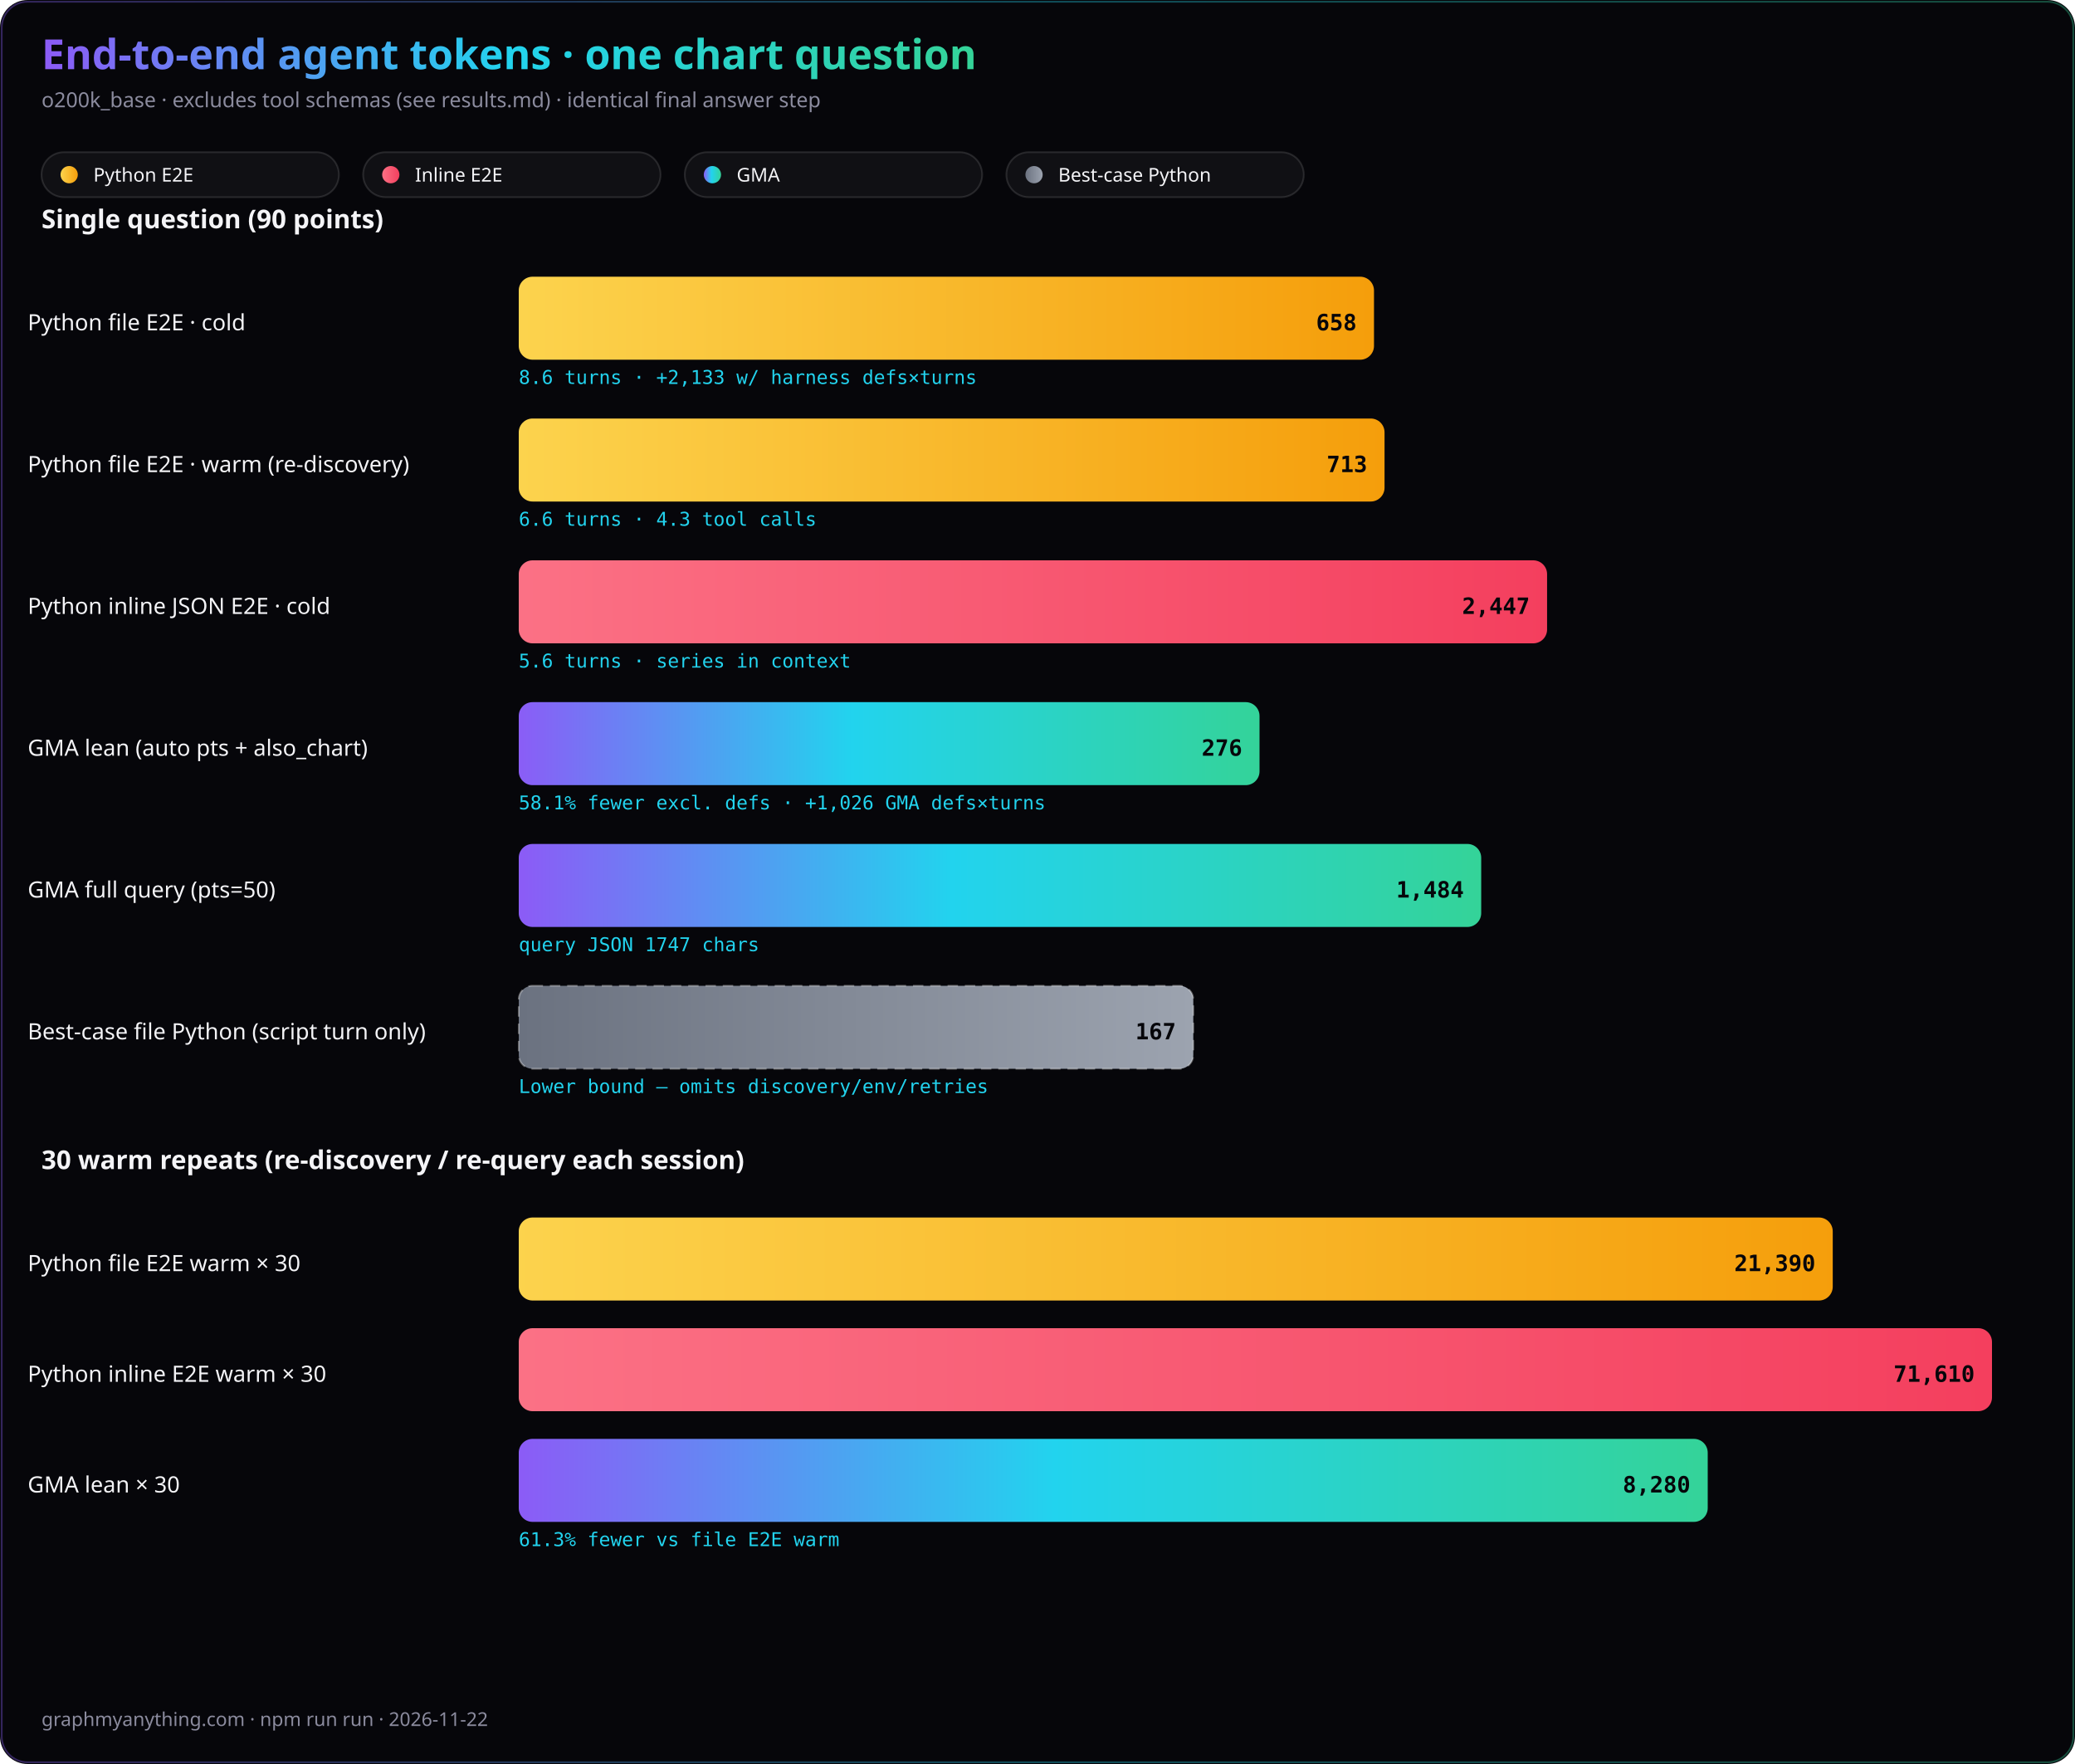
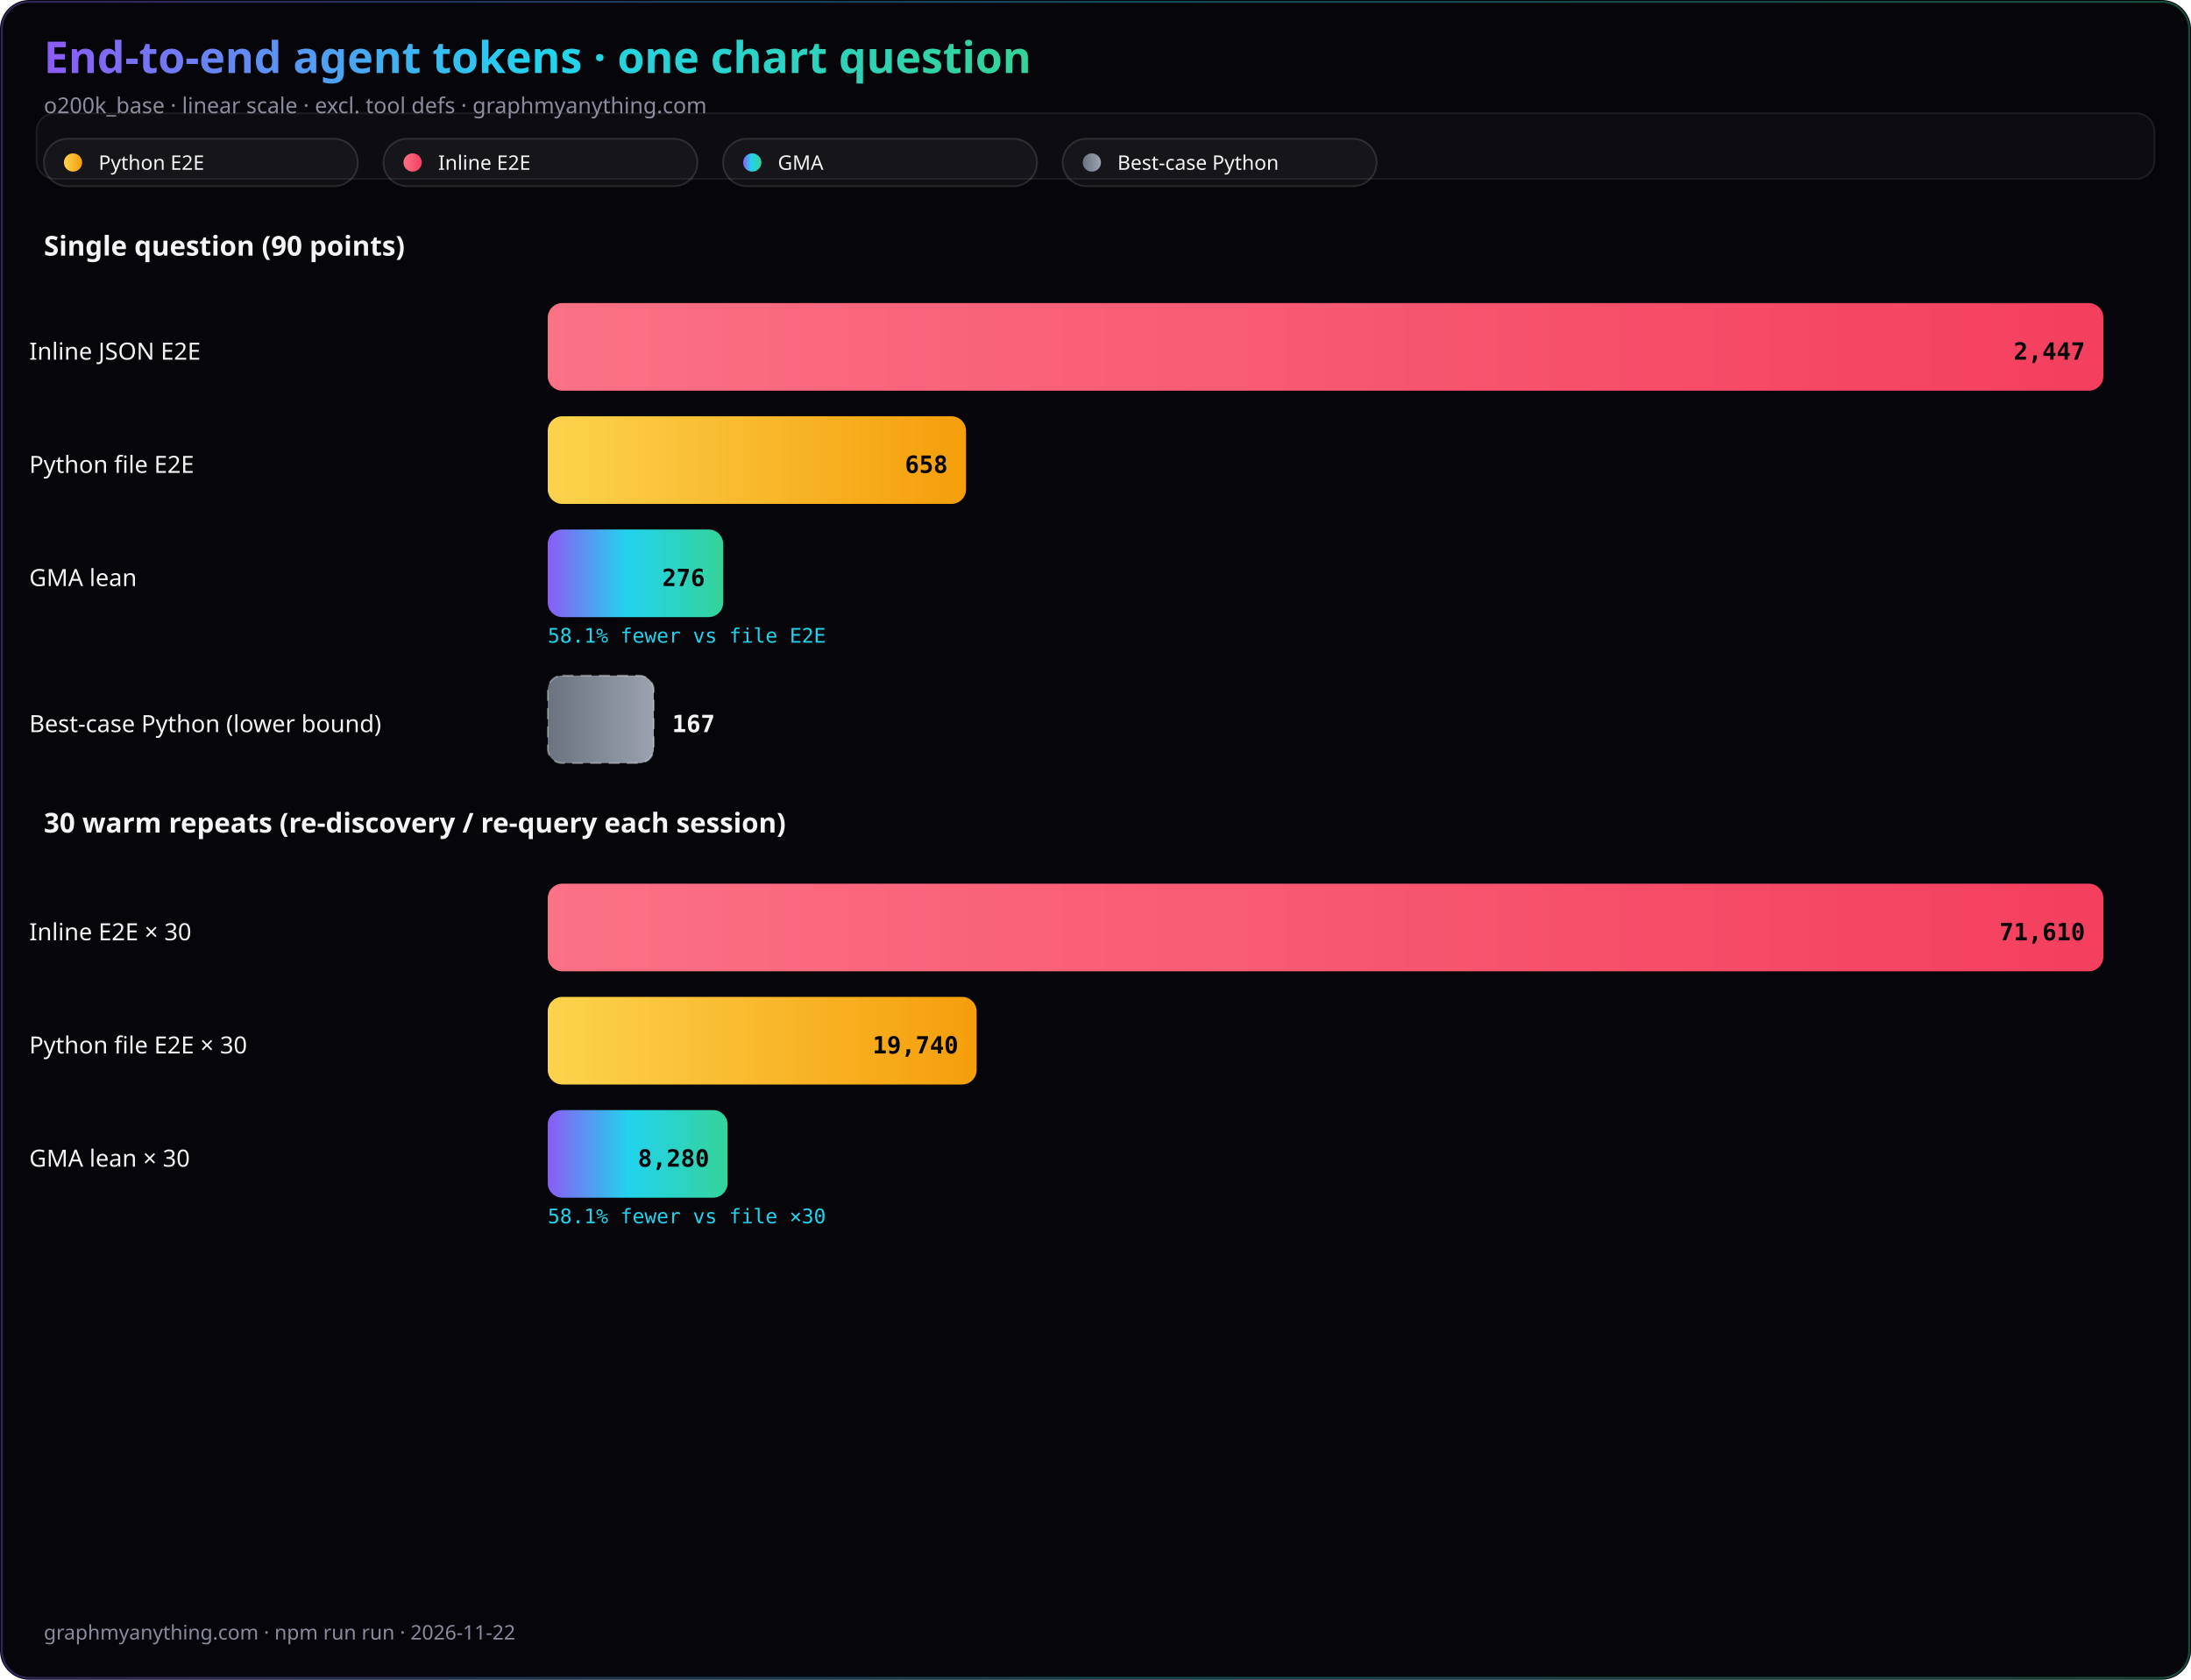
- <svg xmlns="http://www.w3.org/2000/svg" width="1200" height="1020" viewBox="0 0 1200 1020">
+ <svg xmlns="http://www.w3.org/2000/svg" width="1200" height="920" viewBox="0 0 1200 920">
  <defs>
    <linearGradient id="grad-file_e2e" x1="0" y1="0" x2="1" y2="0">
      <stop offset="0%" stop-color="#fcd34d" />
      <stop offset="100%" stop-color="#f59e0b" />
    </linearGradient>
    <linearGradient id="grad-inline_e2e" x1="0" y1="0" x2="1" y2="0">
      <stop offset="0%" stop-color="#fb7185" />
      <stop offset="100%" stop-color="#f43f5e" />
    </linearGradient>
    <linearGradient id="grad-gma" x1="0" y1="0" x2="1" y2="0">
      <stop offset="0%" stop-color="#8b5cf6" />
      <stop offset="45%" stop-color="#22d3ee" />
      <stop offset="100%" stop-color="#34d399" />
    </linearGradient>
    <linearGradient id="grad-best" x1="0" y1="0" x2="1" y2="0">
      <stop offset="0%" stop-color="#6b7280" />
      <stop offset="100%" stop-color="#9ca3af" />
    </linearGradient>
    <linearGradient id="title-grad" x1="0" y1="0" x2="1" y2="0">
      <stop offset="0%" stop-color="#8b5cf6" />
      <stop offset="50%" stop-color="#22d3ee" />
      <stop offset="100%" stop-color="#34d399" />
    </linearGradient>
  </defs>
  <rect width="100%" height="100%" fill="#06060a" rx="16" />
-   <rect x="1" y="1" width="1198" height="1018" rx="15" fill="none" stroke="url(#title-grad)" stroke-opacity="0.35" />
+   <rect x="1" y="1" width="1198" height="918" rx="15" fill="none" stroke="url(#title-grad)" stroke-opacity="0.35" />
  <text x="24" y="40" fill="url(#title-grad)" font-family="system-ui,sans-serif" font-size="24" font-weight="700">End-to-end agent tokens · one chart question</text>
-   <text x="24" y="62" fill="#8b8b9e" font-family="system-ui,sans-serif" font-size="12">o200k_base · excludes tool schemas (see results.md) · identical final answer step</text>
-   <g transform="translate(24, 88)">
+   <text x="24" y="62" fill="#8b8b9e" font-family="system-ui,sans-serif" font-size="12">o200k_base · linear scale · excl. tool defs · graphmyanything.com</text>
+   <rect x="20" y="62" width="1160" height="36" rx="10" fill="rgba(255,255,255,0.03)" stroke="rgba(255,255,255,0.08)" />
+   <g transform="translate(24, 76)">
    <rect width="172" height="26" rx="13" fill="rgba(255,255,255,0.04)" stroke="rgba(255,255,255,0.12)" />
    <circle cx="16" cy="13" r="5" fill="url(#grad-file_e2e)" />
    <text x="30" y="17" fill="#f4f4f7" font-size="11" font-family="system-ui,sans-serif">Python E2E</text>
  </g>
-   <g transform="translate(210, 88)">
+   <g transform="translate(210, 76)">
    <rect width="172" height="26" rx="13" fill="rgba(255,255,255,0.04)" stroke="rgba(255,255,255,0.12)" />
    <circle cx="16" cy="13" r="5" fill="url(#grad-inline_e2e)" />
    <text x="30" y="17" fill="#f4f4f7" font-size="11" font-family="system-ui,sans-serif">Inline E2E</text>
  </g>
-   <g transform="translate(396, 88)">
+   <g transform="translate(396, 76)">
    <rect width="172" height="26" rx="13" fill="rgba(255,255,255,0.04)" stroke="rgba(255,255,255,0.12)" />
    <circle cx="16" cy="13" r="5" fill="url(#grad-gma)" />
    <text x="30" y="17" fill="#f4f4f7" font-size="11" font-family="system-ui,sans-serif">GMA</text>
  </g>
-   <g transform="translate(582, 88)">
+   <g transform="translate(582, 76)">
    <rect width="172" height="26" rx="13" fill="rgba(255,255,255,0.04)" stroke="rgba(255,255,255,0.12)" />
    <circle cx="16" cy="13" r="5" fill="url(#grad-best)" />
    <text x="30" y="17" fill="#f4f4f7" font-size="11" font-family="system-ui,sans-serif">Best-case Python</text>
  </g>
-   <text x="24" y="132" fill="#f4f4f7" font-size="15" font-weight="600" font-family="system-ui,sans-serif">Single question (90 points)</text>
-   <text x="16" y="191" fill="#f4f4f7" font-family="system-ui,sans-serif" font-size="13" font-weight="500">Python file E2E · cold</text>
-   <rect x="300" y="160" width="494.6" height="48" rx="8" fill="url(#grad-file_e2e)" />
-   <text x="784.6" y="191" text-anchor="end" fill="#06060a" font-family="ui-monospace,monospace" font-size="13" font-weight="700">658</text>
-   <text x="300" y="222" fill="#22d3ee" font-family="ui-monospace,monospace" font-size="11">8.6 turns · +2,133 w/ harness defs×turns</text>
-   <text x="16" y="273" fill="#f4f4f7" font-family="system-ui,sans-serif" font-size="13" font-weight="500">Python file E2E · warm (re-discovery)</text>
-   <rect x="300" y="242" width="500.7" height="48" rx="8" fill="url(#grad-file_e2e)" />
-   <text x="790.7" y="273" text-anchor="end" fill="#06060a" font-family="ui-monospace,monospace" font-size="13" font-weight="700">713</text>
-   <text x="300" y="304" fill="#22d3ee" font-family="ui-monospace,monospace" font-size="11">6.6 turns · 4.3 tool calls</text>
-   <text x="16" y="355" fill="#f4f4f7" font-family="system-ui,sans-serif" font-size="13" font-weight="500">Python inline JSON E2E · cold</text>
-   <rect x="300" y="324" width="594.7" height="48" rx="8" fill="url(#grad-inline_e2e)" />
-   <text x="884.7" y="355" text-anchor="end" fill="#06060a" font-family="ui-monospace,monospace" font-size="13" font-weight="700">2,447</text>
-   <text x="300" y="386" fill="#22d3ee" font-family="ui-monospace,monospace" font-size="11">5.6 turns · series in context</text>
-   <text x="16" y="437" fill="#f4f4f7" font-family="system-ui,sans-serif" font-size="13" font-weight="500">GMA lean (auto pts + also_chart)</text>
-   <rect x="300" y="406" width="428.4" height="48" rx="8" fill="url(#grad-gma)" />
-   <text x="718.4" y="437" text-anchor="end" fill="#06060a" font-family="ui-monospace,monospace" font-size="13" font-weight="700">276</text>
-   <text x="300" y="468" fill="#22d3ee" font-family="ui-monospace,monospace" font-size="11">58.1% fewer excl. defs · +1,026 GMA defs×turns</text>
-   <text x="16" y="519" fill="#f4f4f7" font-family="system-ui,sans-serif" font-size="13" font-weight="500">GMA full query (pts=50)</text>
-   <rect x="300" y="488" width="556.6" height="48" rx="8" fill="url(#grad-gma)" />
-   <text x="846.6" y="519" text-anchor="end" fill="#06060a" font-family="ui-monospace,monospace" font-size="13" font-weight="700">1,484</text>
-   <text x="300" y="550" fill="#22d3ee" font-family="ui-monospace,monospace" font-size="11">query JSON 1747 chars</text>
-   <text x="16" y="601" fill="#f4f4f7" font-family="system-ui,sans-serif" font-size="13" font-weight="500">Best-case file Python (script turn only)</text>
-   <rect x="300" y="570" width="390.1" height="48" rx="8" fill="url(#grad-best)" stroke-dasharray="6 4" stroke="rgba(255,255,255,0.35)" stroke-width="1" />
-   <text x="680.1" y="601" text-anchor="end" fill="#06060a" font-family="ui-monospace,monospace" font-size="13" font-weight="700">167</text>
-   <text x="300" y="632" fill="#22d3ee" font-family="ui-monospace,monospace" font-size="11">Lower bound — omits discovery/env/retries</text>
-   <text x="24" y="676" fill="#f4f4f7" font-size="15" font-weight="600" font-family="system-ui,sans-serif">30 warm repeats (re-discovery / re-query each session)</text>
-   <text x="16" y="735" fill="#f4f4f7" font-family="system-ui,sans-serif" font-size="13" font-weight="500">Python file E2E warm × 30</text>
-   <rect x="300" y="704" width="759.9" height="48" rx="8" fill="url(#grad-file_e2e)" />
-   <text x="1049.9" y="735" text-anchor="end" fill="#06060a" font-family="ui-monospace,monospace" font-size="13" font-weight="700">21,390</text>
-   <text x="16" y="799" fill="#f4f4f7" font-family="system-ui,sans-serif" font-size="13" font-weight="500">Python inline E2E warm × 30</text>
-   <rect x="300" y="768" width="852.0" height="48" rx="8" fill="url(#grad-inline_e2e)" />
-   <text x="1142.0" y="799" text-anchor="end" fill="#06060a" font-family="ui-monospace,monospace" font-size="13" font-weight="700">71,610</text>
-   <text x="16" y="863" fill="#f4f4f7" font-family="system-ui,sans-serif" font-size="13" font-weight="500">GMA lean × 30</text>
-   <rect x="300" y="832" width="687.6" height="48" rx="8" fill="url(#grad-gma)" />
-   <text x="977.6" y="863" text-anchor="end" fill="#06060a" font-family="ui-monospace,monospace" font-size="13" font-weight="700">8,280</text>
-   <text x="300" y="894" fill="#22d3ee" font-family="ui-monospace,monospace" font-size="11">61.3% fewer vs file E2E warm</text>
-   <text x="24" y="998" fill="#8b8b9e" font-size="11" font-family="system-ui,sans-serif">graphmyanything.com · npm run run · 2026-11-22</text>
+   <text x="24" y="140" fill="#f4f4f7" font-size="15" font-weight="600" font-family="system-ui,sans-serif">Single question (90 points)</text>
+   <text x="16" y="197" fill="#f4f4f7" font-family="system-ui,sans-serif" font-size="13" font-weight="500">Inline JSON E2E</text>
+   <rect x="300" y="166" width="852.0" height="48" rx="8" fill="url(#grad-inline_e2e)" />
+   <text x="1142.0" y="197" text-anchor="end" fill="#06060a" font-family="ui-monospace,monospace" font-size="13" font-weight="700">2,447</text>
+   <text x="16" y="259" fill="#f4f4f7" font-family="system-ui,sans-serif" font-size="13" font-weight="500">Python file E2E</text>
+   <rect x="300" y="228" width="229.1" height="48" rx="8" fill="url(#grad-file_e2e)" />
+   <text x="519.1" y="259" text-anchor="end" fill="#06060a" font-family="ui-monospace,monospace" font-size="13" font-weight="700">658</text>
+   <text x="16" y="321" fill="#f4f4f7" font-family="system-ui,sans-serif" font-size="13" font-weight="500">GMA lean</text>
+   <rect x="300" y="290" width="96.1" height="48" rx="8" fill="url(#grad-gma)" />
+   <text x="386.1" y="321" text-anchor="end" fill="#06060a" font-family="ui-monospace,monospace" font-size="13" font-weight="700">276</text>
+   <text x="300" y="352" fill="#22d3ee" font-family="ui-monospace,monospace" font-size="11">58.1% fewer vs file E2E</text>
+   <text x="16" y="401" fill="#f4f4f7" font-family="system-ui,sans-serif" font-size="13" font-weight="500">Best-case Python (lower bound)</text>
+   <rect x="300" y="370" width="58.1" height="48" rx="8" fill="url(#grad-best)" stroke-dasharray="6 4" stroke="rgba(255,255,255,0.35)" stroke-width="1" />
+   <text x="368.1" y="401" fill="#f4f4f7" font-family="ui-monospace,monospace" font-size="13" font-weight="600">167</text>
+   <text x="24" y="456" fill="#f4f4f7" font-size="15" font-weight="600" font-family="system-ui,sans-serif">30 warm repeats (re-discovery / re-query each session)</text>
+   <text x="16" y="515" fill="#f4f4f7" font-family="system-ui,sans-serif" font-size="13" font-weight="500">Inline E2E × 30</text>
+   <rect x="300" y="484" width="852.0" height="48" rx="8" fill="url(#grad-inline_e2e)" />
+   <text x="1142.0" y="515" text-anchor="end" fill="#06060a" font-family="ui-monospace,monospace" font-size="13" font-weight="700">71,610</text>
+   <text x="16" y="577" fill="#f4f4f7" font-family="system-ui,sans-serif" font-size="13" font-weight="500">Python file E2E × 30</text>
+   <rect x="300" y="546" width="234.9" height="48" rx="8" fill="url(#grad-file_e2e)" />
+   <text x="524.9" y="577" text-anchor="end" fill="#06060a" font-family="ui-monospace,monospace" font-size="13" font-weight="700">19,740</text>
+   <text x="16" y="639" fill="#f4f4f7" font-family="system-ui,sans-serif" font-size="13" font-weight="500">GMA lean × 30</text>
+   <rect x="300" y="608" width="98.5" height="48" rx="8" fill="url(#grad-gma)" />
+   <text x="388.5" y="639" text-anchor="end" fill="#06060a" font-family="ui-monospace,monospace" font-size="13" font-weight="700">8,280</text>
+   <text x="300" y="670" fill="#22d3ee" font-family="ui-monospace,monospace" font-size="11">58.1% fewer vs file ×30</text>
+   <text x="24" y="898" fill="#8b8b9e" font-size="11" font-family="system-ui,sans-serif">graphmyanything.com · npm run run · 2026-11-22</text>
</svg>
